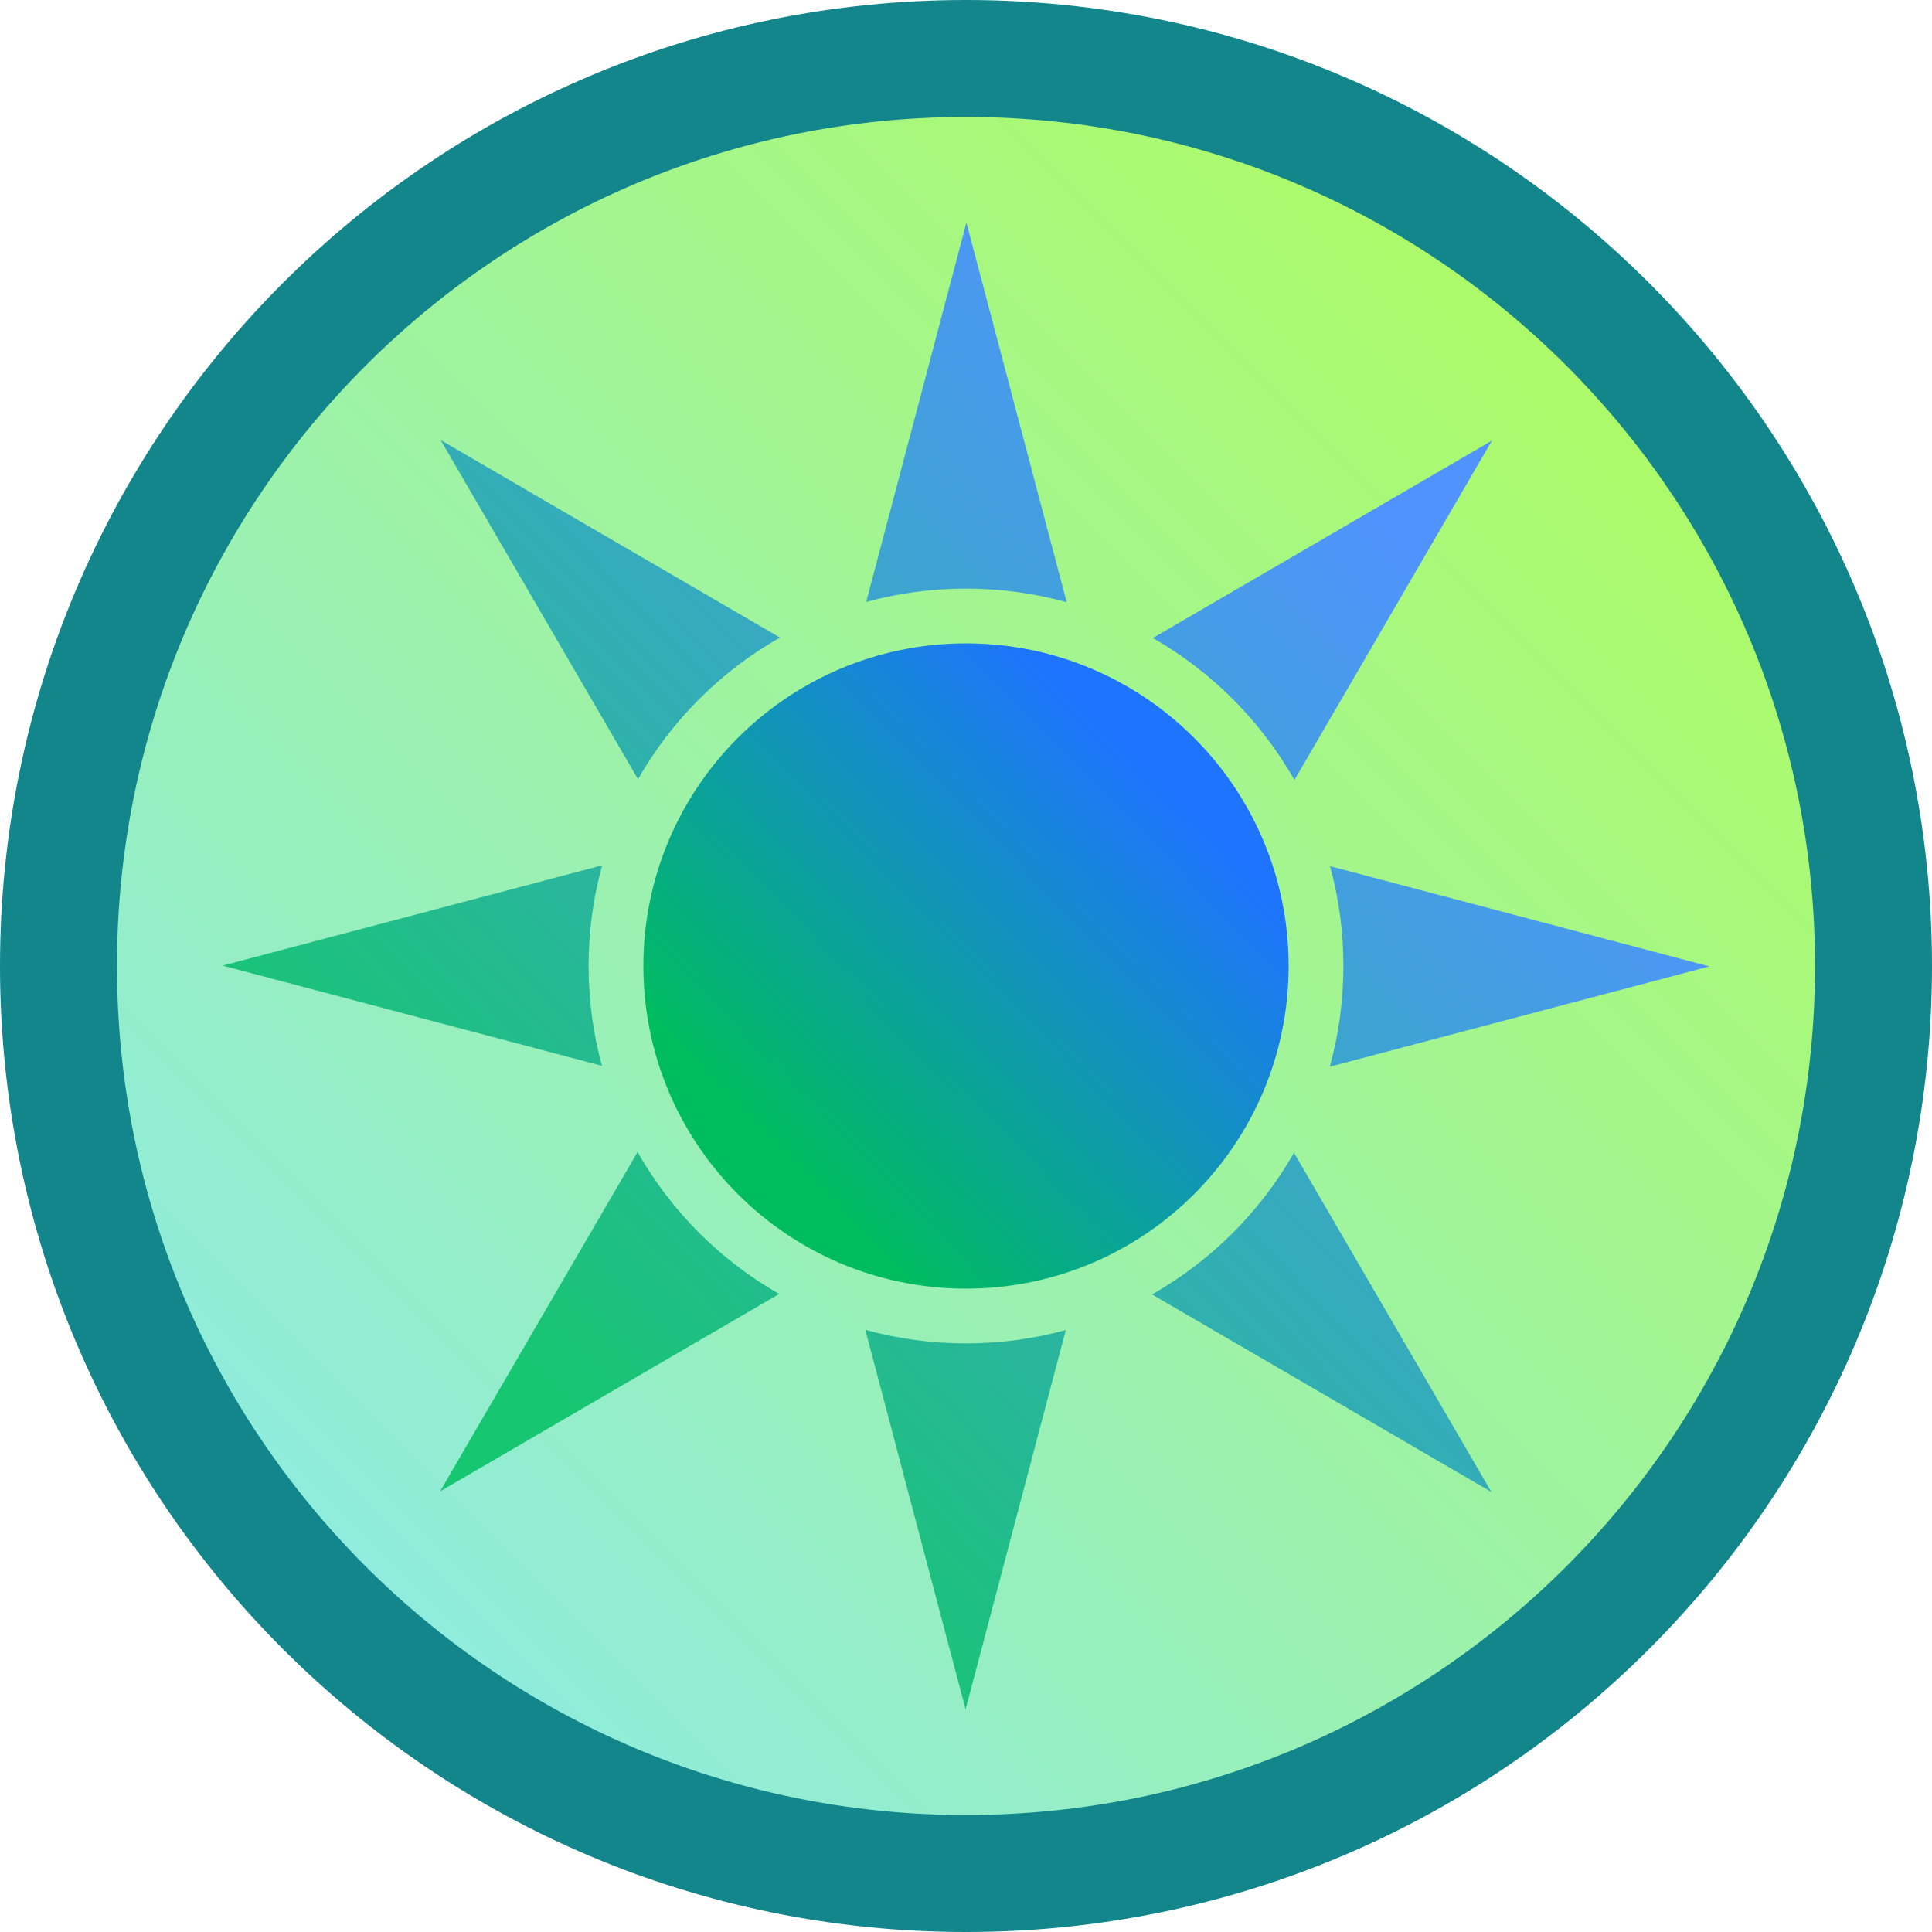
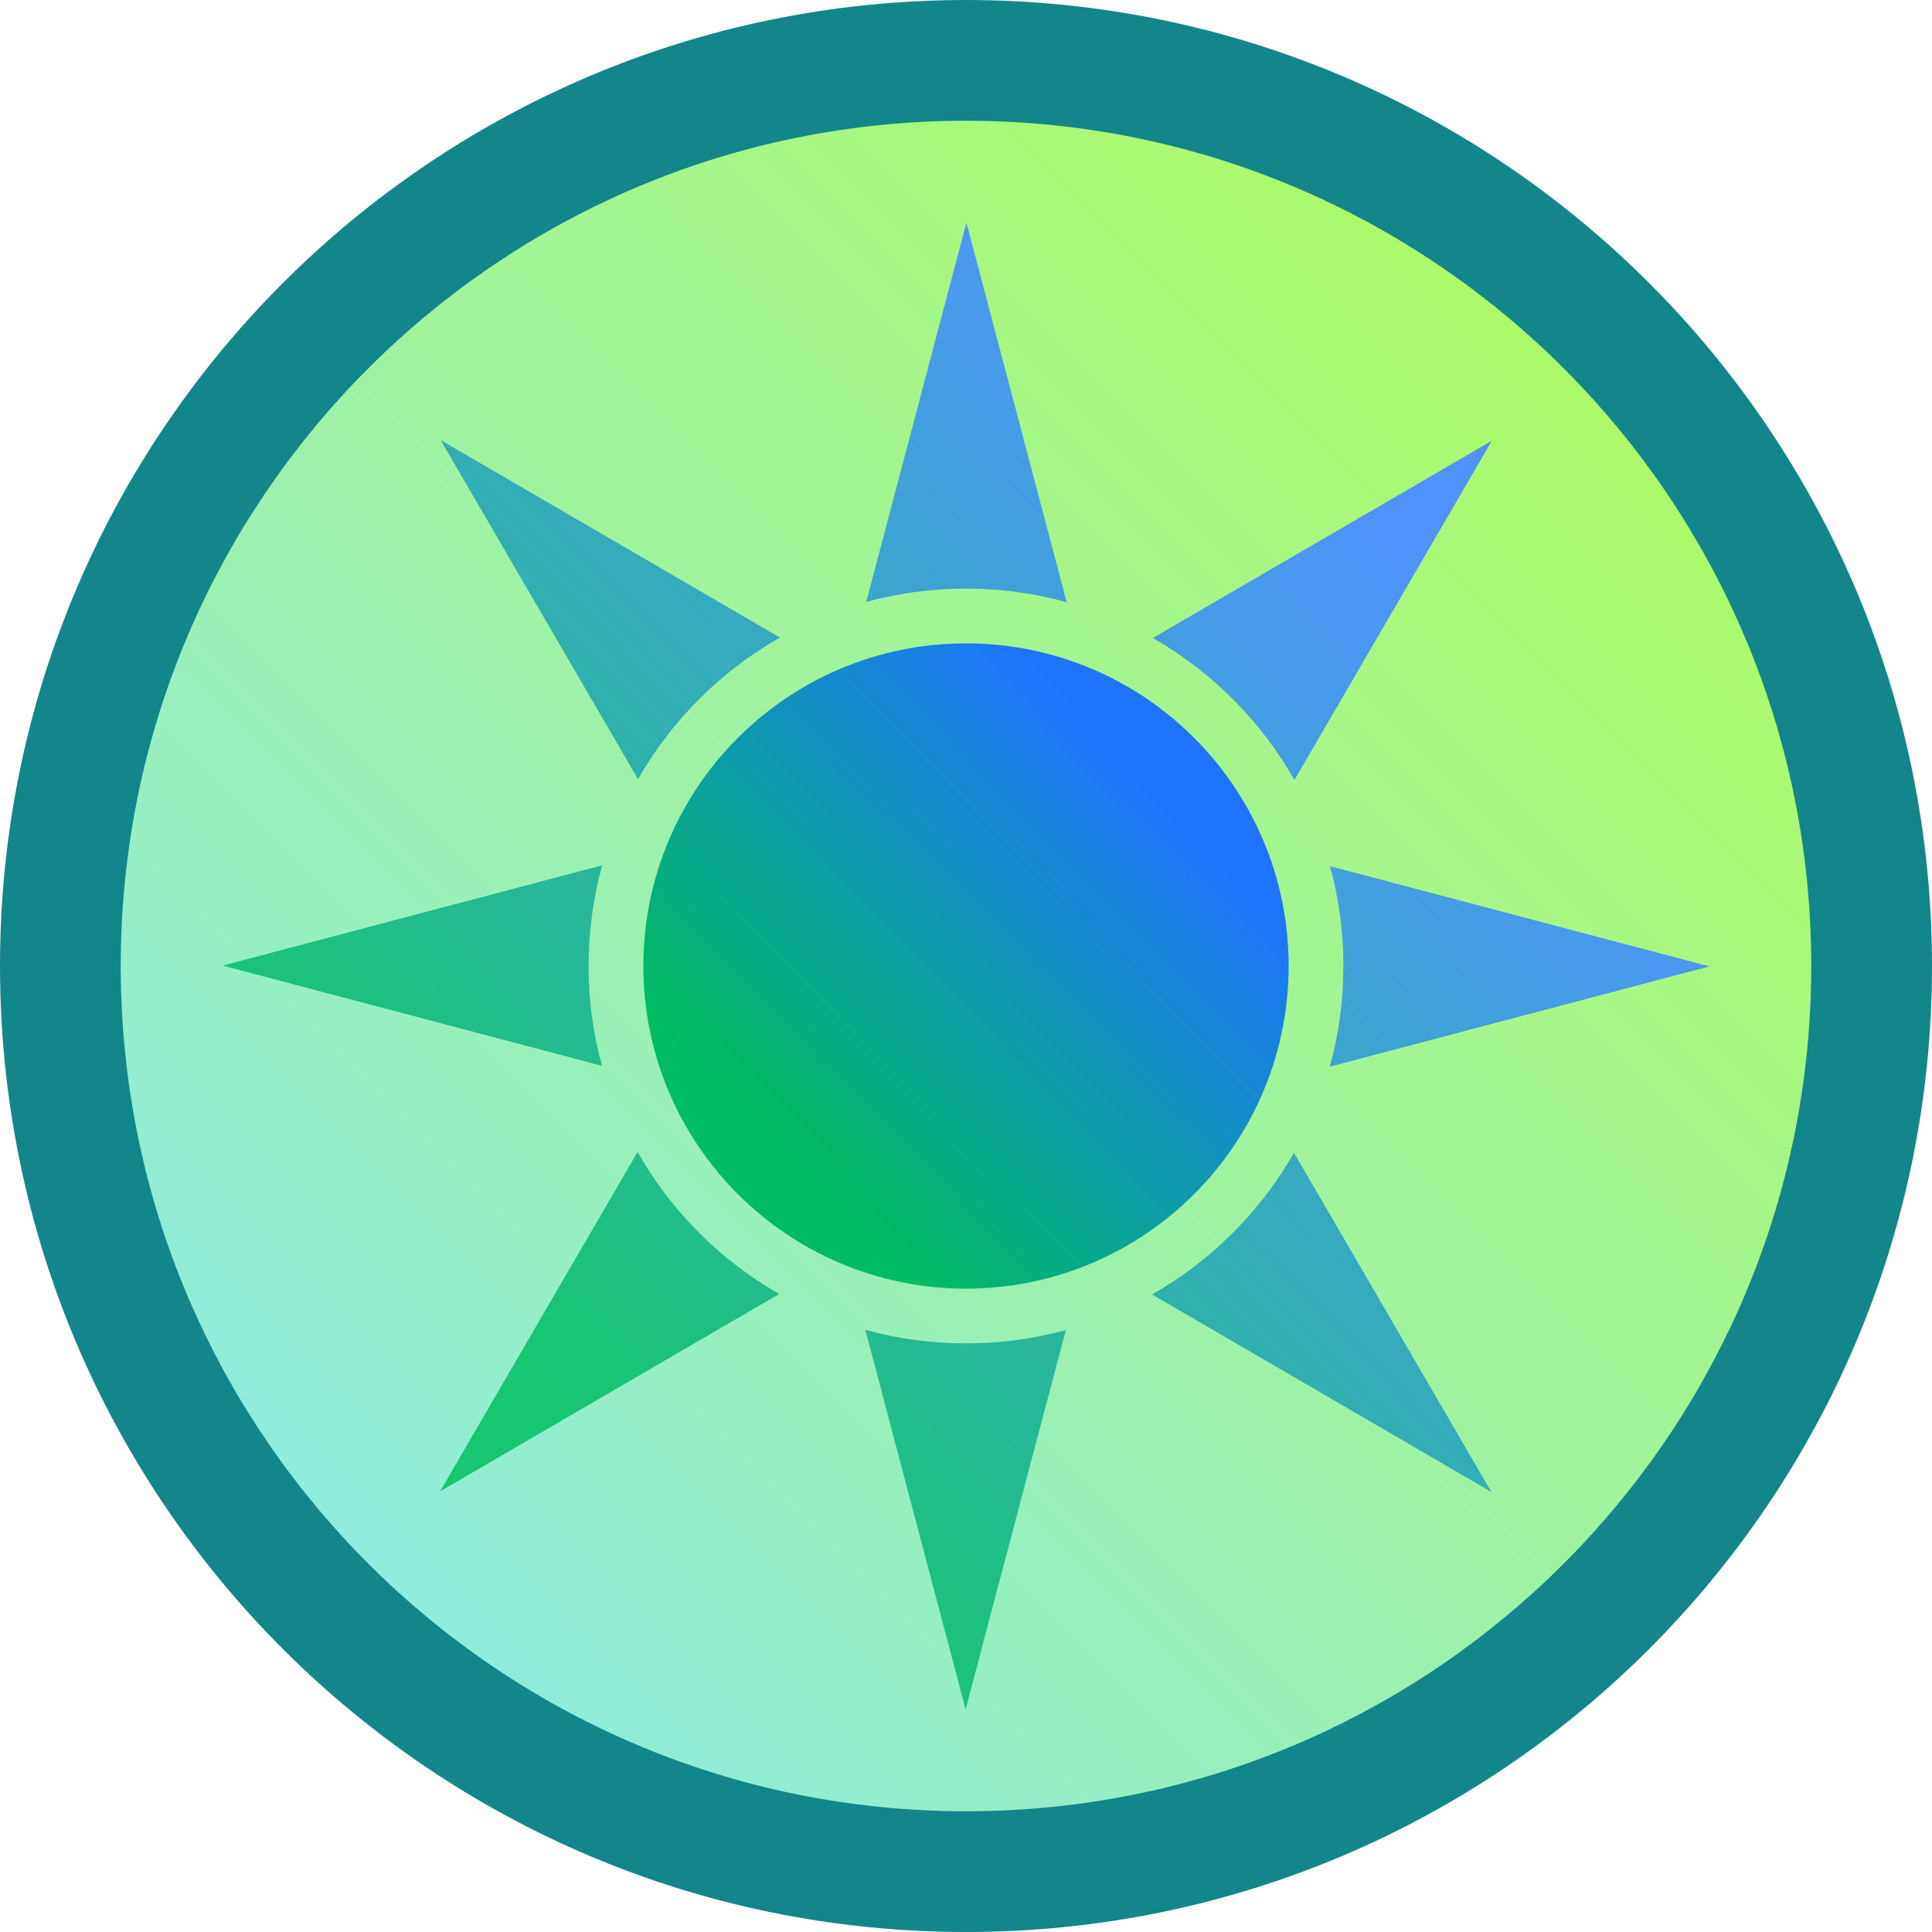
<svg xmlns="http://www.w3.org/2000/svg" fill="none" viewBox="0 0 1024 1024">
-   <circle cx="512" cy="512" r="481" fill="url(#a)" stroke="#13868C" stroke-width="62" />
+   <circle cx="512" cy="512" r="480" fill="url(#a)" stroke="#13868C" stroke-width="64" />
  <circle cx="512" cy="512" r="171" fill="url(#b)" />
  <path fill="url(#c)" fill-rule="evenodd" d="M413.399 337.92 233.553 233.247l104.606 179.731a201 201 0 0 1 75.24-75.058m-94.233 120.716L118 511.786l201.04 53.117c-4.61-16.851-7.071-34.59-7.071-52.903 0-18.48 2.506-36.375 7.197-53.364m18.754 151.966L233.247 790.448l179.731-104.607a201 201 0 0 1-75.058-75.239m120.713 94.231L511.784 906 564.9 704.961c-16.85 4.609-34.588 7.07-52.9 7.07-18.481 0-36.378-2.507-53.367-7.198m151.969-18.752 179.845 104.672-104.606-179.731a201 201 0 0 1-75.239 75.059m94.232-120.717L906 512.214l-201.04-53.117c4.61 16.851 7.071 34.59 7.071 52.903 0 18.48-2.506 36.375-7.197 53.364M686.08 413.398l104.673-179.846-179.731 104.607a201 201 0 0 1 75.058 75.239m-120.713-94.231L512.217 118 459.1 319.039c16.85-4.609 34.588-7.07 52.9-7.07 18.482 0 36.378 2.507 53.367 7.198" clip-rule="evenodd" />
  <defs>
    <linearGradient id="a" x1="1024" x2="0" y1="0" y2="1024" gradientUnits="userSpaceOnUse">
      <stop stop-color="#B5FF46" />
      <stop offset="1" stop-color="#87E7FF" />
    </linearGradient>
    <linearGradient id="b" x1="424.538" x2="625.98" y1="621.214" y2="424.98" gradientUnits="userSpaceOnUse">
      <stop offset=".003" stop-color="#00BC60" />
      <stop offset="1" stop-color="#1E74FF" />
    </linearGradient>
    <linearGradient id="c" x1="310.479" x2="774.621" y1="763.64" y2="311.497" gradientUnits="userSpaceOnUse">
      <stop offset=".003" stop-color="#17C670" />
      <stop offset="1" stop-color="#5093FF" />
    </linearGradient>
  </defs>
</svg>
